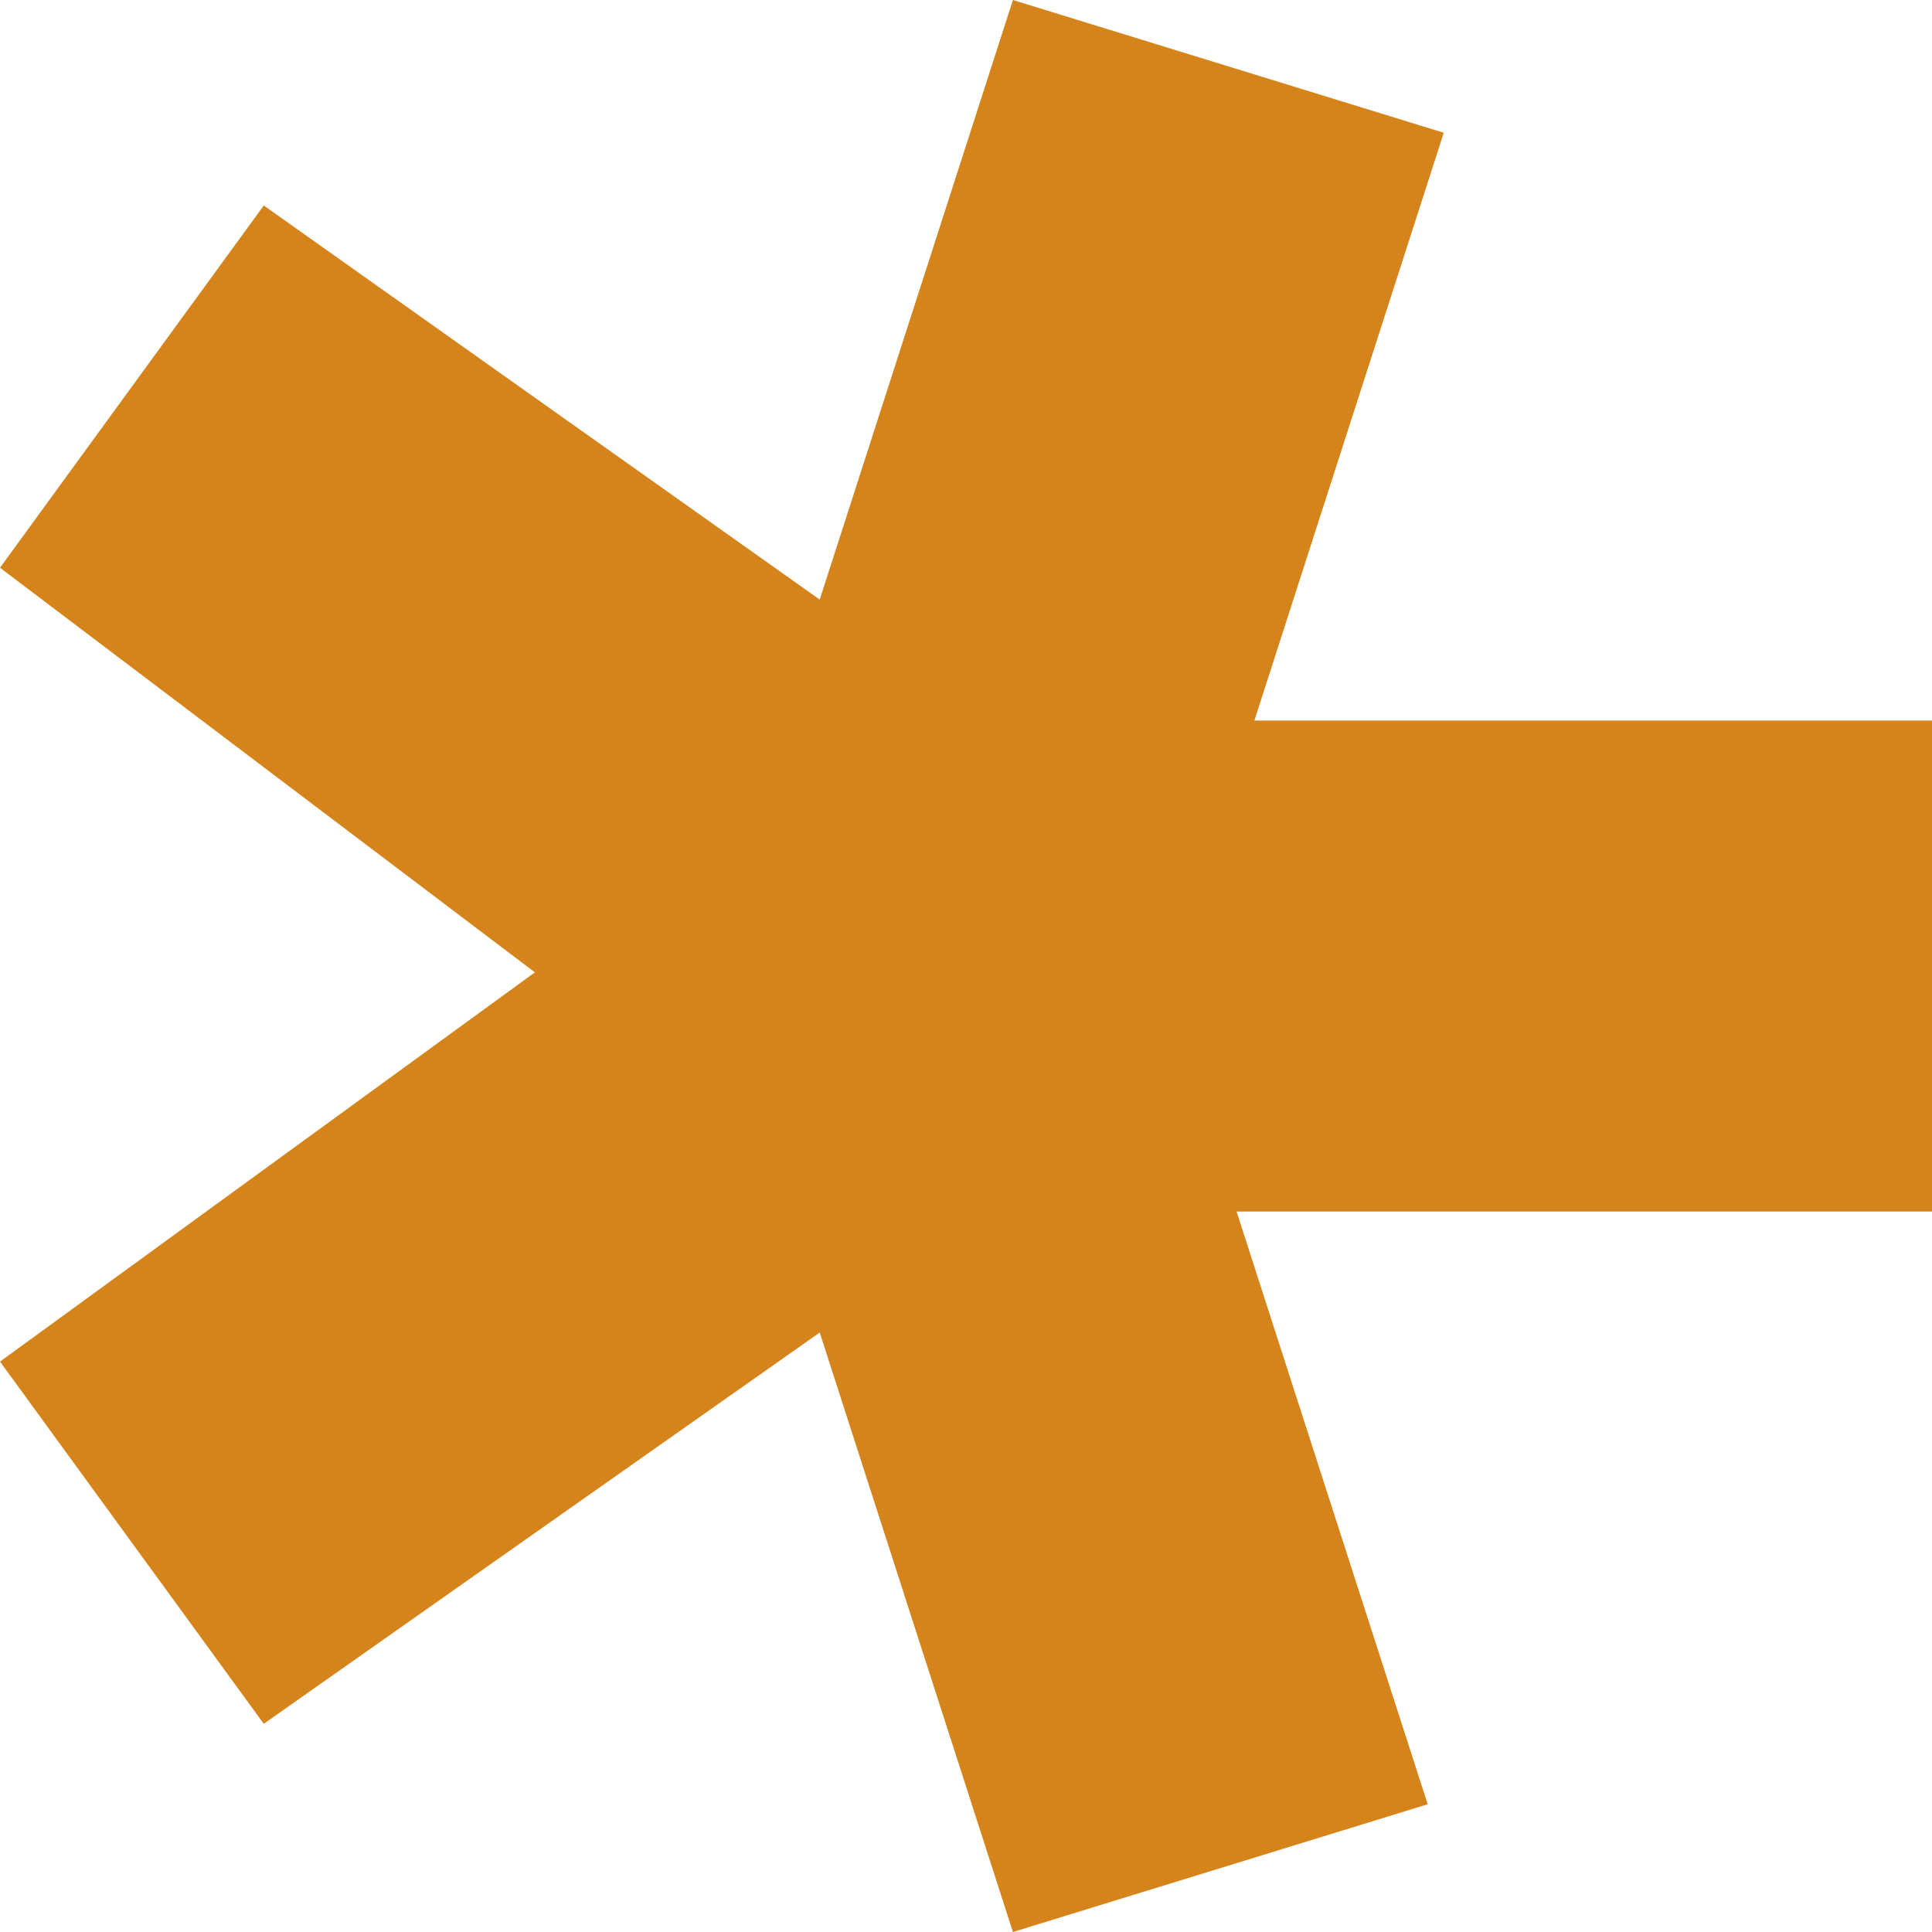
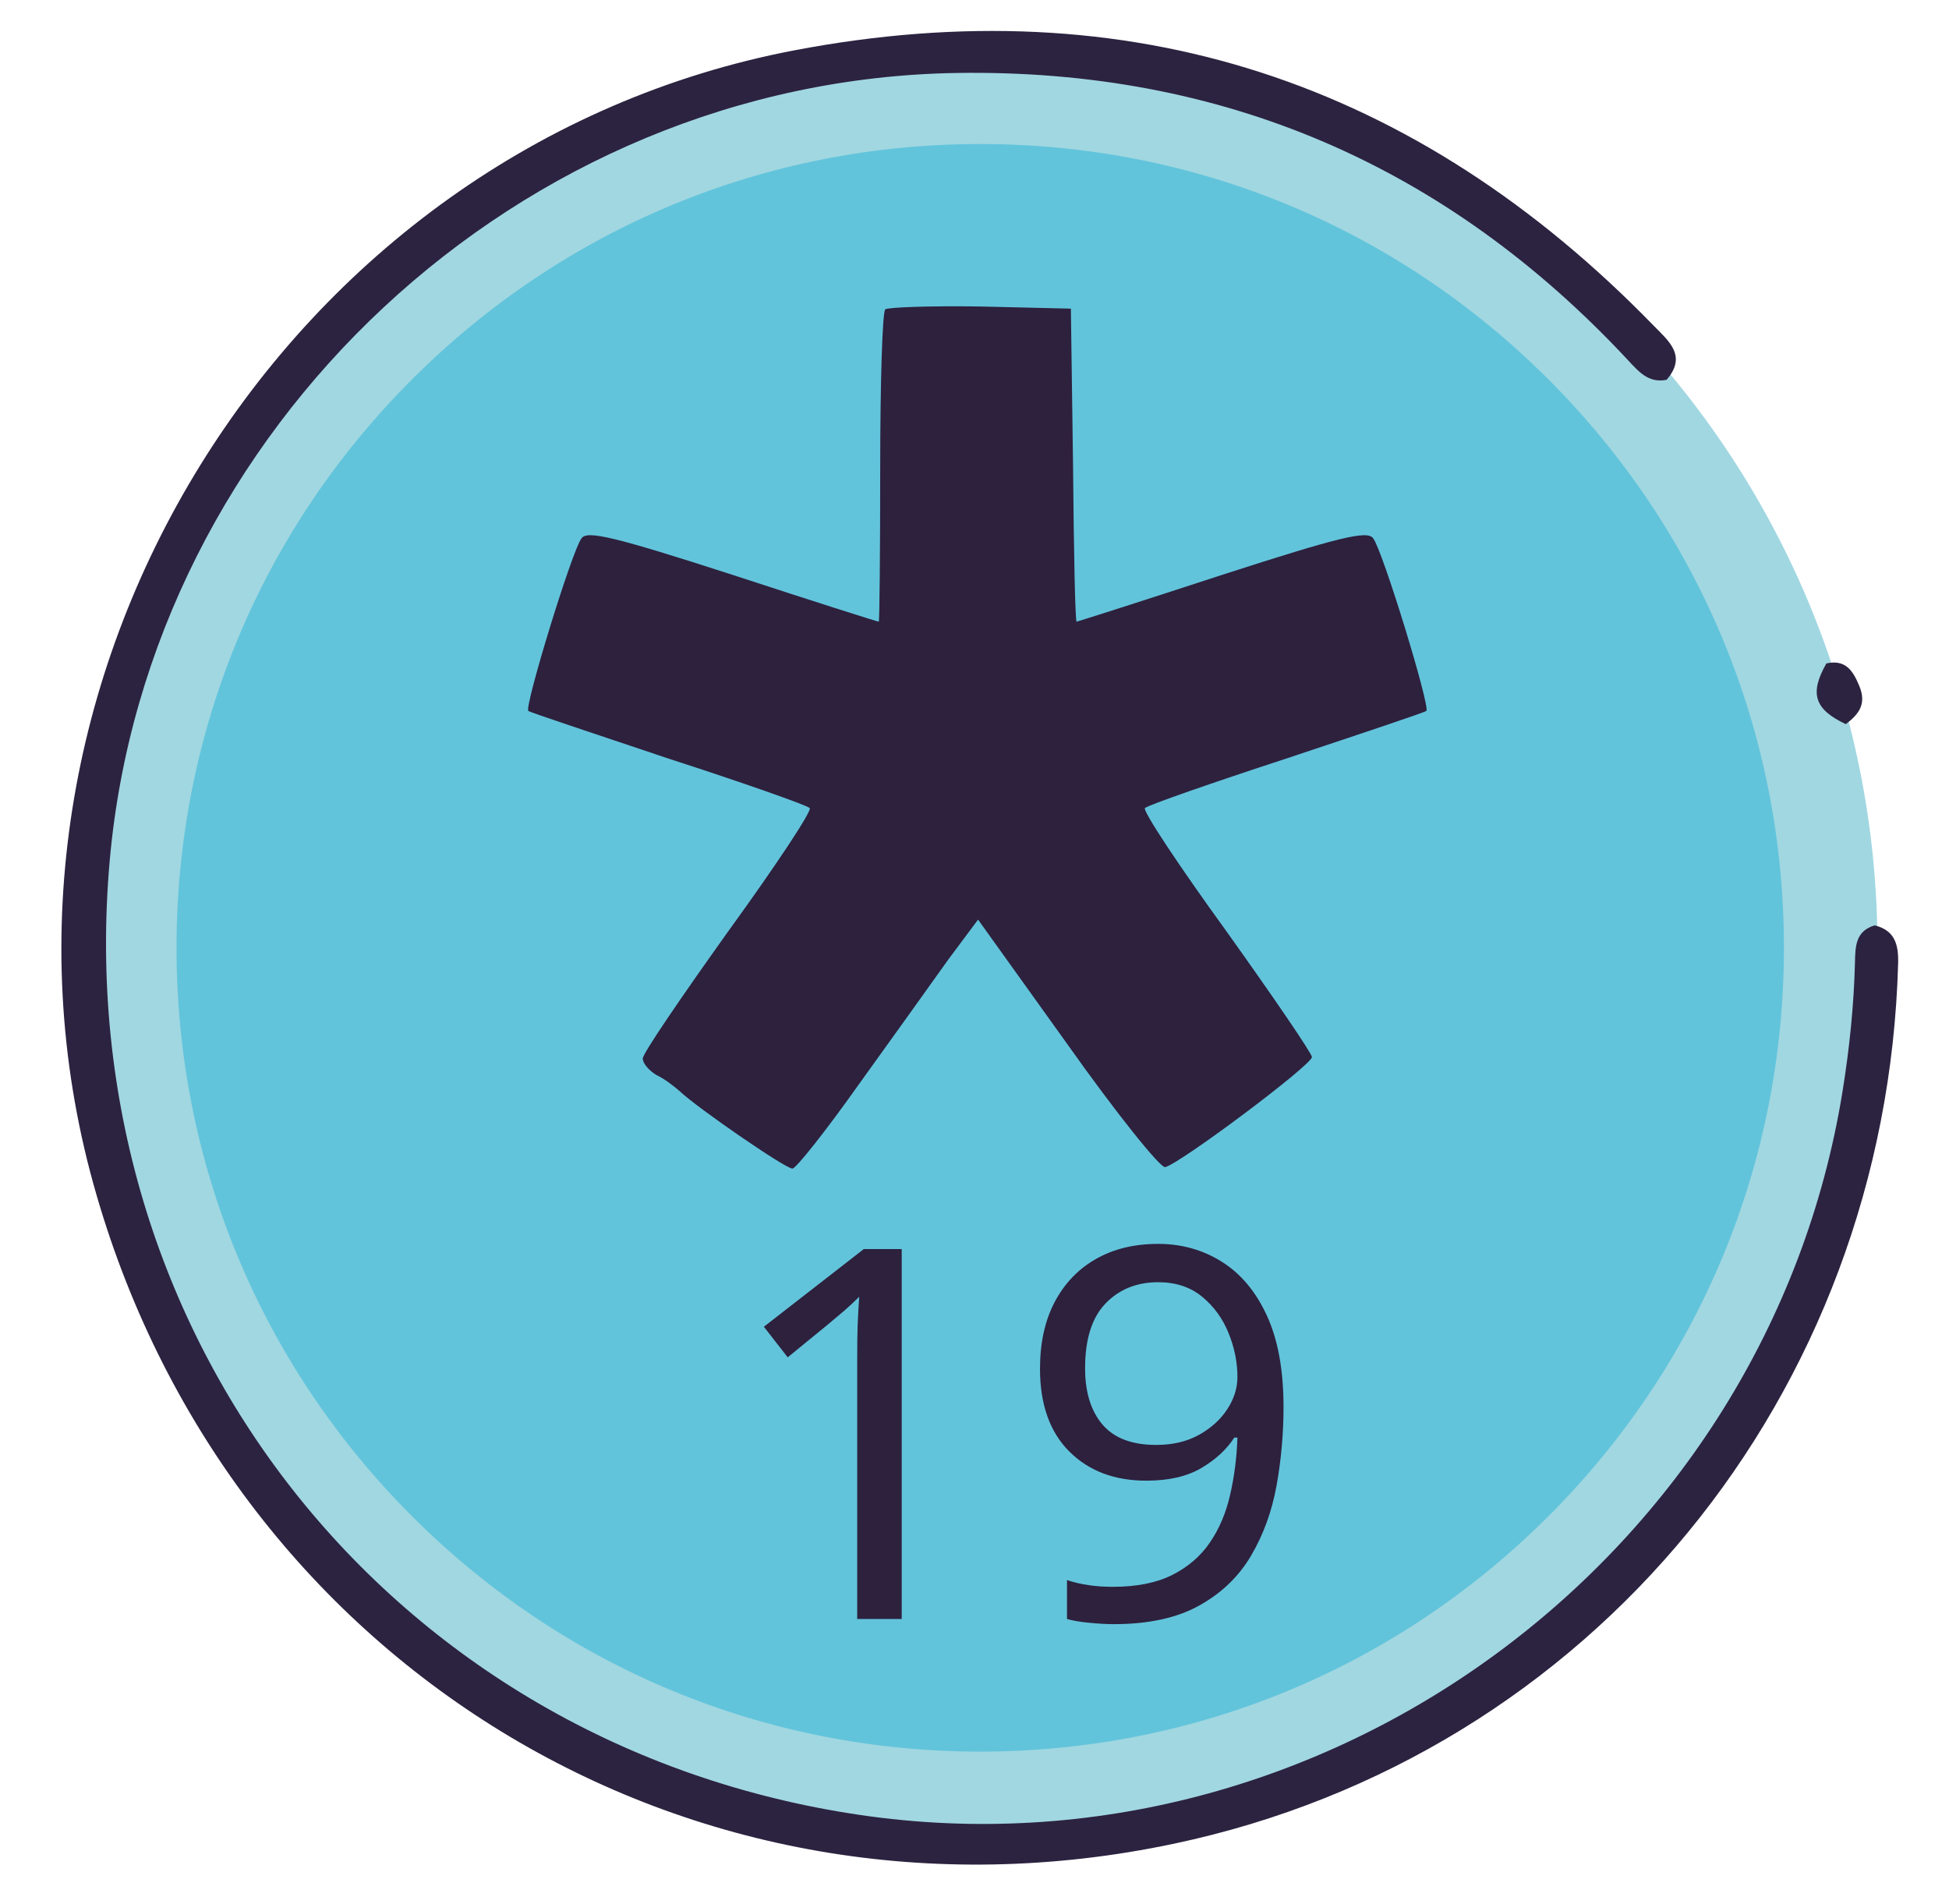
- <svg xmlns="http://www.w3.org/2000/svg" width="42" height="42" viewBox="0 0 42 42">
-   <path fill="#D5841B" d="M803.386 460.886L799.269 473.664 814 473.664 814 484.338 798.882 484.338 803.037 497.223 794.02 500 789.82 486.968 777.734 495.474 772 487.6 783.628 479.138 772 470.342 777.734 462.467 789.82 471.034 794.02 458z" transform="translate(-772 -458)" />
+ <svg xmlns="http://www.w3.org/2000/svg" version="1.1" x="0px" y="0px" viewBox="0 0 270.87 264.53" style="enable-background:new 0 0 270.87 264.53;" xml:space="preserve">
+   <style type="text/css">
+ 	.st0{display:none;}
+ 	.st1{display:inline;}
+ 	.st2{fill:#EF7B08;}
+ 	.st3{fill:#F3931B;}
+ 	.st4{display:inline;fill:#2D213E;}
+ 	.st5{fill:#2D213E;}
+ 	.st6{fill:#62C4DB;}
+ 	.st7{fill:#A1D7E1;}
+ 	.st8{font-family:'RobotoSlab-Black';}
+ 	.st9{font-size:72.002px;}
+ 	.st10{fill:#2C2340;}
+ 	.st11{fill:#ABCE75;}
+ 	.st12{fill:#CDDF9F;}
+ 	.st13{fill:#2E263F;}
+ 	.st14{fill:#C26DA9;}
+ 	.st15{fill:#E5BDDB;}
+ 	.st16{fill:#2D1E3E;}
+ 	.st17{fill:#FBEA17;}
+ 	.st18{fill:#F4EB70;}
+ 	.st19{fill:#E7473C;}
+ 	.st20{fill:#EA6A64;}
+ 	.st21{fill:#3969B1;}
+ 	.st22{fill:#5888C6;}
+ 	.st23{fill:#A4B654;}
+ 	.st24{fill:#C3D882;}
+ 	.st25{fill:#774A97;}
+ 	.st26{fill:#9168AA;}
+ 	.st27{fill:#CFCECE;}
+ 	.st28{fill:#D7D8D8;}
+ </style>
+   <g id="Capa_1" class="st0">
+     <g class="st1">
+       <circle class="st2" cx="136.04" cy="132.76" r="118.2" />
+       <path class="st3" d="M136.04,21.06c29.84,0,57.89,11.62,78.98,32.72c21.1,21.1,32.72,49.15,32.72,78.98s-11.62,57.89-32.72,78.98    c-21.1,21.1-49.15,32.72-78.98,32.72c-29.84,0-57.89-11.62-78.98-32.72c-21.1-21.1-32.72-49.15-32.72-78.98    s11.62-57.89,32.72-78.98C78.15,32.68,106.2,21.06,136.04,21.06 M136.04,8.06c-68.87,0-124.7,55.83-124.7,124.7    s55.83,124.7,124.7,124.7s124.7-55.83,124.7-124.7S204.91,8.06,136.04,8.06L136.04,8.06z" />
+     </g>
+     <path class="st4" d="M122.84,44.04c-0.4,0.4-0.7,10.3-0.7,22.1c0,11.7-0.1,21.3-0.2,21.3c-0.2,0-9.3-2.9-20.3-6.5   c-16.4-5.3-20.2-6.2-21-5.1c-1.3,1.6-8,23.5-7.4,24c0.2,0.2,9,3.1,19.4,6.6c10.5,3.4,19.3,6.5,19.7,6.9c0.4,0.3-4.7,8-11.3,17.1   c-6.5,9.1-11.9,17-11.9,17.7s0.9,1.7,1.9,2.3c1.1,0.5,2.5,1.6,3.3,2.3c2.3,2.2,14.6,10.7,15.6,10.7c0.5,0,4.7-5.3,9.3-11.8   c4.6-6.4,10.2-14.2,12.4-17.3l4.1-5.5l12.4,17.3c6.8,9.6,12.9,17.2,13.6,17.1c2.1-0.5,20.4-14.2,20.4-15.3c0-0.5-5.4-8.4-11.9-17.5   c-6.6-9.1-11.7-16.8-11.3-17.1c0.4-0.4,9.3-3.5,19.7-6.9c10.5-3.5,19.2-6.4,19.4-6.6c0.6-0.5-6.1-22.4-7.4-24   c-0.8-1.1-4.6-0.2-21,5.1c-11,3.6-20.1,6.5-20.2,6.5c-0.2,0-0.4-9.8-0.5-21.8l-0.3-21.7l-12.6-0.3   C129.14,43.54,123.24,43.74,122.84,44.04z" />
+     <path class="st4" d="M146.64,174.34c-7.7,1.9-11.5,6.7-11.5,14.3c0,3.8,0.6,5.4,3,8.2c2.4,2.7,2.7,3.5,1.5,4   c-2.7,1-5.5,6.9-5.5,11.5c0,8.8,6.7,14.4,17.1,14.4c10.3,0,17.9-6.1,17.9-14.5c0-4.6-2.2-9.3-5.1-10.9c-2.1-1.1-2.1-1.1-0.1-3.2   c6.3-6.9,5.3-17.1-2.2-21.6C158.14,174.34,150.94,173.24,146.64,174.34z M154.94,184.64c0.7,0.7,1.2,2.6,1.2,4.3   c0,3.8-1.6,5.5-5.2,5.5c-2.9,0-4.8-2.3-4.8-5.9C146.14,184.44,152.04,181.74,154.94,184.64z M155.34,206.14c2.2,2,2.4,7.6,0.2,9.7   c-3.7,3.8-10.4,0.7-10.4-4.7C145.14,205.34,151.14,202.34,155.34,206.14z" />
+     <path class="st4" d="M111.14,176.24l-8.5,1.7l-0.3,3.7l-0.3,3.8h4.5h4.6v16c0,17.7,0.6,16.2-6.5,17.2c-1.6,0.3-2,1.1-2,3.8v3.5h14   h14v-3.5c0-2.7-0.4-3.5-2-3.8c-7.1-1.1-6.5,1.2-6.5-22.7c0-16.6-0.3-21.5-1.2-21.4C120.24,174.54,115.84,175.34,111.14,176.24z" />
+     <g class="st1">
+       <path class="st5" d="M226.25,41.68C207,22.43,184.04,10.39,158.02,5.91c-10.64-1.91-34.06-1.86-44.76,0.1    c-3.85,0.69-24.72,5.27-24.72,8.88c0,0.42,0,1.68,0.99,2.39c1.28,0.92,3.4,0.59,9.44-1.44c11-3.77,22.43-5.45,37.08-5.45    c29.24,0,53.35,8.38,75.88,26.38c12.85,10.26,23.79,23.46,31.64,38.19c18.3,34.42,18.82,75.72,1.39,110.48    c-17.06,33.93-50.54,59.01-87.38,65.46c-10.66,1.88-32.39,1.88-43.06,0c-49.46-8.56-89.92-49.1-98.38-98.58    c-6.71-39.39,6.97-80.85,35.7-108.21c3.66-3.47,8.29-7.51,10.1-8.81c2.44-1.75,3.65-3.41,3.6-4.93c-0.02-0.65-0.29-1.59-1.45-2.32    C61.03,26.07,43.5,43.57,41.6,45.62C20.29,69.15,8.55,99.57,8.55,131.29c0,26.06,6.99,49.33,21.36,71.15    c6.91,10.57,24.11,27.67,35.38,35.19c20.95,13.93,45.39,21.29,70.7,21.29c0.04,0,0.09,0,0.13,0c25.38-0.03,49.93-7.46,70.98-21.5    c11.01-7.44,28.43-24.77,35.18-34.98C276.1,151.05,269.51,84.94,226.25,41.68z" />
+       <path class="st5" d="M75.45,25.39c1.87,0,3.59-1.32,4.34-2.63c0.57-1.01,0.62-2.06,0.1-2.92c-1.41-2.11-3.11-1.35-5.03-0.22    c-1.66,0.91-2.54,2.47-2.18,3.88C72.9,24.41,73.75,25.39,75.45,25.39z" />
+     </g>
+   </g>
+   <g id="Capa_2">
+     <g>
+       <ellipse transform="matrix(0.7071 -0.7071 0.7071 0.7071 -53.2312 134.9087)" class="st6" cx="136.23" cy="131.71" rx="118.2" ry="118.2" />
+       <path class="st7" d="M136.23,20.01c29.84,0,57.89,11.62,78.98,32.72c21.1,21.1,32.72,49.15,32.72,78.98s-11.62,57.89-32.72,78.98    c-21.1,21.1-49.15,32.72-78.98,32.72s-57.89-11.62-78.98-32.72c-21.1-21.1-32.72-49.15-32.72-78.98s11.62-57.89,32.72-78.98    C78.35,31.63,106.4,20.01,136.23,20.01 M136.23,7.01c-68.87,0-124.7,55.83-124.7,124.7s55.83,124.7,124.7,124.7    s124.7-55.83,124.7-124.7S205.1,7.01,136.23,7.01L136.23,7.01z" />
+     </g>
+     <path class="st5" d="M123.03,42.99c-0.4,0.4-0.7,10.3-0.7,22.1c0,11.7-0.1,21.3-0.2,21.3c-0.2,0-9.3-2.9-20.3-6.5   c-16.4-5.3-20.2-6.2-21-5.1c-1.3,1.6-8,23.5-7.4,24c0.2,0.2,9,3.1,19.4,6.6c10.5,3.4,19.3,6.5,19.7,6.9c0.4,0.3-4.7,8-11.3,17.1   c-6.5,9.1-11.9,17-11.9,17.7s0.9,1.7,1.9,2.3c1.1,0.5,2.5,1.6,3.3,2.3c2.3,2.2,14.6,10.7,15.6,10.7c0.5,0,4.7-5.3,9.3-11.8   c4.6-6.4,10.2-14.2,12.4-17.3l4.1-5.5l12.4,17.3c6.8,9.6,12.9,17.2,13.6,17.1c2.1-0.5,20.4-14.2,20.4-15.3c0-0.5-5.4-8.4-11.9-17.5   c-6.6-9.1-11.7-16.8-11.3-17.1c0.4-0.4,9.3-3.5,19.7-6.9c10.5-3.5,19.2-6.4,19.4-6.6c0.6-0.5-6.1-22.4-7.4-24   c-0.8-1.1-4.6-0.2-21,5.1c-11,3.6-20.1,6.5-20.2,6.5c-0.2,0-0.4-9.8-0.5-21.8l-0.3-21.7l-12.6-0.3   C129.33,42.49,123.43,42.69,123.03,42.99z" />
+     <text transform="matrix(1 0 0 1 99.7575 224.9783)" class="st5 st8 st9">19</text>
+     <g>
+       <path class="st10" d="M231.62,52.78c-2.54,0.5-3.89-1.16-5.41-2.78c-25.19-27.02-56.35-40.44-93.23-39.86    C72.33,11.08,20.54,59.46,15.24,119.69c-5.8,65.92,38.99,122.88,104.2,132.51c64.52,9.53,126.21-35.89,136.64-100.57    c0.95-5.92,1.57-11.85,1.72-17.84c0.05-2.25,0.06-4.4,2.74-5.2c2.83,0.7,3.33,2.7,3.26,5.3c-1.64,59.9-42.67,110.06-100.61,122.31    C95.65,270.5,31.42,230.88,13,164.6C-6.39,94.82,39.37,20.54,110.42,6.99c46.59-8.88,86.39,4.32,119.39,38.25    C231.89,47.38,234.52,49.43,231.62,52.78z" />
+       <path class="st10" d="M256.53,100.63c-4.37-2.05-5.08-4.27-2.7-8.44c2.63-0.57,3.66,0.93,4.57,3.12    C259.46,97.85,258.32,99.27,256.53,100.63z" />
+     </g>
+   </g>
+   <g id="Capa_3" class="st0">
+     <g class="st1">
+       <ellipse transform="matrix(0.7071 -0.7071 0.7071 0.7071 -53.3505 134.6205)" class="st11" cx="135.83" cy="131.71" rx="118.2" ry="118.2" />
+       <path class="st12" d="M135.83,20.01c29.84,0,57.89,11.62,78.98,32.72c21.1,21.1,32.72,49.15,32.72,78.98s-11.62,57.89-32.72,78.98    c-21.1,21.1-49.15,32.72-78.98,32.72s-57.89-11.62-78.98-32.72c-21.1-21.1-32.72-49.15-32.72-78.98s11.62-57.89,32.72-78.98    C77.94,31.63,105.99,20.01,135.83,20.01 M135.83,7.01c-68.87,0-124.7,55.83-124.7,124.7s55.83,124.7,124.7,124.7    s124.7-55.83,124.7-124.7S204.7,7.01,135.83,7.01L135.83,7.01z" />
+     </g>
+     <path class="st4" d="M122.63,42.99c-0.4,0.4-0.7,10.3-0.7,22.1c0,11.7-0.1,21.3-0.2,21.3c-0.2,0-9.3-2.9-20.3-6.5   c-16.4-5.3-20.2-6.2-21-5.1c-1.3,1.6-8,23.5-7.4,24c0.2,0.2,9,3.1,19.4,6.6c10.5,3.4,19.3,6.5,19.7,6.9c0.4,0.3-4.7,8-11.3,17.1   c-6.5,9.1-11.9,17-11.9,17.7s0.9,1.7,1.9,2.3c1.1,0.5,2.5,1.6,3.3,2.3c2.3,2.2,14.6,10.7,15.6,10.7c0.5,0,4.7-5.3,9.3-11.8   c4.6-6.4,10.2-14.2,12.4-17.3l4.1-5.5l12.4,17.3c6.8,9.6,12.9,17.2,13.6,17.1c2.1-0.5,20.4-14.2,20.4-15.3c0-0.5-5.4-8.4-11.9-17.5   c-6.6-9.1-11.7-16.8-11.3-17.1c0.4-0.4,9.3-3.5,19.7-6.9c10.5-3.5,19.2-6.4,19.4-6.6c0.6-0.5-6.1-22.4-7.4-24   c-0.8-1.1-4.6-0.2-21,5.1c-11,3.6-20.1,6.5-20.2,6.5c-0.2,0-0.4-9.8-0.5-21.8l-0.3-21.7l-12.6-0.3   C128.93,42.49,123.03,42.69,122.63,42.99z" />
+     <text transform="matrix(1 0 0 1 95.2368 224.9783)" class="st4 st8 st9">20</text>
+     <g id="u7BELY.tif" class="st1">
+       <g>
+         <path class="st13" d="M256.56,98.59c-7.68-3.7-8.48-11.85-11.68-18.37C222.49,34.6,177.99,8.59,127.03,11.54     C61.07,15.34,8.82,76.68,15.84,142.46c4.9,45.87,28.39,79.49,70.09,98.67c80.44,37,168.92-22.19,170.33-106.78     c0.05-2.93,0.08-5.76,3.58-6.84c3.74,0.52,4.1,3.1,3.96,6.19c-2.36,49.04-24.34,86.5-67.39,110.2     c-74.2,40.85-167.14-2.43-185.01-85.54C-3.47,89.24,40.83,21.39,109.69,6.7C170.3-6.24,233.02,27.41,255.43,86.16     C257.02,90.33,257.45,94.33,256.56,98.59z" />
+         <path class="st13" d="M259.65,116.72c-5.02-2.58-5.7-6.13-1.98-10.31c2.59,0.26,3.9,1.35,4.32,4.27     C262.39,113.44,262.58,115.51,259.65,116.72z" />
+       </g>
+     </g>
+   </g>
+   <g id="Capa_4" class="st0">
+     <g class="st1">
+       <ellipse transform="matrix(0.2298 -0.9732 0.9732 0.2298 -23.4821 233.8154)" class="st14" cx="135.98" cy="131.74" rx="118.2" ry="118.2" />
+       <path class="st15" d="M135.98,20.04c29.84,0,57.89,11.62,78.98,32.72c21.1,21.1,32.72,49.15,32.72,78.98s-11.62,57.89-32.72,78.98    c-21.1,21.1-49.15,32.72-78.98,32.72s-57.89-11.62-78.98-32.72c-21.1-21.1-32.72-49.15-32.72-78.98S35.9,73.86,56.99,52.76    C78.09,31.66,106.14,20.04,135.98,20.04 M135.98,7.04c-68.87,0-124.7,55.83-124.7,124.7s55.83,124.7,124.7,124.7    s124.7-55.83,124.7-124.7S204.85,7.04,135.98,7.04L135.98,7.04z" />
+     </g>
+     <path class="st4" d="M122.78,43.02c-0.4,0.4-0.7,10.3-0.7,22.1c0,11.7-0.1,21.3-0.2,21.3c-0.2,0-9.3-2.9-20.3-6.5   c-16.4-5.3-20.2-6.2-21-5.1c-1.3,1.6-8,23.5-7.4,24c0.2,0.2,9,3.1,19.4,6.6c10.5,3.4,19.3,6.5,19.7,6.9c0.4,0.3-4.7,8-11.3,17.1   c-6.5,9.1-11.9,17-11.9,17.7s0.9,1.7,1.9,2.3c1.1,0.5,2.5,1.6,3.3,2.3c2.3,2.2,14.6,10.7,15.6,10.7c0.5,0,4.7-5.3,9.3-11.8   c4.6-6.4,10.2-14.2,12.4-17.3l4.1-5.5l12.4,17.3c6.8,9.6,12.9,17.2,13.6,17.1c2.1-0.5,20.4-14.2,20.4-15.3c0-0.5-5.4-8.4-11.9-17.5   c-6.6-9.1-11.7-16.8-11.3-17.1c0.4-0.4,9.3-3.5,19.7-6.9c10.5-3.5,19.2-6.4,19.4-6.6c0.6-0.5-6.1-22.4-7.4-24   c-0.8-1.1-4.6-0.2-21,5.1c-11,3.6-20.1,6.5-20.2,6.5c-0.2,0-0.4-9.8-0.5-21.8l-0.3-21.7l-12.6-0.3   C129.08,42.52,123.18,42.72,122.78,43.02z" />
+     <text transform="matrix(1 0 0 1 99.3963 225.0114)" class="st4 st8 st9">21</text>
+     <g id="xd0mir.tif" class="st1">
+       <g>
+         <path class="st16" d="M15.25,131.42C15.06,193.72,62.68,246.49,124.9,252.4c39.95,3.8,73.65-9.6,101.31-38.53     c1.03-1.08,2.02-2.2,3.02-3.32c1.43-1.6,3.08-3.99,5.25-2.04c1.92,1.72,0.31,3.67-1.22,5.46     c-19.99,23.48-45.49,37.23-75.49,43.19c-10.26,2.04-20.67,3.28-30.98,1.81c-24.28-3.46-47.06-11.05-66.7-26.44     c-23.82-18.68-39.8-42.57-46.87-71.99c-2.74-11.4-5.24-23.09-3.97-34.99c2.84-26.57,10.81-51.14,27.96-72.31     C58.58,26.87,85.77,11.14,119.3,5.59c9.8-1.62,19.55-2.48,29.12-1.07c22.11,3.28,43.1,9.95,61.54,23.39     c22.33,16.28,38.14,37.24,47.25,63.33c0.92,2.62,1.47,5.3-1.57,6.08c-2.84,0.72-2.89-2.58-3.56-4.41     C236.28,49.57,206,22.4,160.94,12.55C96.09-1.62,29.73,42.93,17.6,108.19C16.17,115.89,15.51,123.63,15.25,131.42z" />
+         <path class="st16" d="M263.42,147.26c-2.6,11.35-4.44,22.11-9.14,32.05c-0.89,1.88-2.19,2.73-3.8,2.12     c-1.95-0.73-1.64-2.58-0.96-4.26c3.78-9.42,6.44-19.14,7.72-29.23c0.2-1.61,0.65-3.76,2.8-3.39     C261.68,144.83,262.98,146.34,263.42,147.26z" />
+       </g>
+     </g>
+   </g>
+   <g id="Capa_5" class="st0">
+     <g class="st1">
+       <ellipse transform="matrix(0.3827 -0.9239 0.9239 0.3827 -37.3774 207.4807)" class="st17" cx="136.57" cy="131.71" rx="118.2" ry="118.2" />
+       <path class="st18" d="M136.57,20.01c29.84,0,57.89,11.62,78.98,32.72c21.1,21.1,32.72,49.15,32.72,78.98s-11.62,57.89-32.72,78.98    c-21.1,21.1-49.15,32.72-78.98,32.72s-57.89-11.62-78.98-32.72c-21.1-21.1-32.72-49.15-32.72-78.98s11.62-57.89,32.72-78.98    C78.68,31.63,106.73,20.01,136.57,20.01 M136.57,7.01c-68.87,0-124.7,55.83-124.7,124.7s55.83,124.7,124.7,124.7    s124.7-55.83,124.7-124.7S205.44,7.01,136.57,7.01L136.57,7.01z" />
+     </g>
+     <path class="st4" d="M123.37,42.99c-0.4,0.4-0.7,10.3-0.7,22.1c0,11.7-0.1,21.3-0.2,21.3c-0.2,0-9.3-2.9-20.3-6.5   c-16.4-5.3-20.2-6.2-21-5.1c-1.3,1.6-8,23.5-7.4,24c0.2,0.2,9,3.1,19.4,6.6c10.5,3.4,19.3,6.5,19.7,6.9c0.4,0.3-4.7,8-11.3,17.1   c-6.5,9.1-11.9,17-11.9,17.7s0.9,1.7,1.9,2.3c1.1,0.5,2.5,1.6,3.3,2.3c2.3,2.2,14.6,10.7,15.6,10.7c0.5,0,4.7-5.3,9.3-11.8   c4.6-6.4,10.2-14.2,12.4-17.3l4.1-5.5l12.4,17.3c6.8,9.6,12.9,17.2,13.6,17.1c2.1-0.5,20.4-14.2,20.4-15.3c0-0.5-5.4-8.4-11.9-17.5   c-6.6-9.1-11.7-16.8-11.3-17.1c0.4-0.4,9.3-3.5,19.7-6.9c10.5-3.5,19.2-6.4,19.4-6.6c0.6-0.5-6.1-22.4-7.4-24   c-0.8-1.1-4.6-0.2-21,5.1c-11,3.6-20.1,6.5-20.2,6.5c-0.2,0-0.4-9.8-0.5-21.8l-0.3-21.7l-12.6-0.3   C129.67,42.49,123.77,42.69,123.37,42.99z" />
+     <text transform="matrix(1 0 0 1 96.8112 224.9783)" class="st4 st8 st9">22</text>
+     <g id="u7BELY.tif_00000153707164492793982750000016796541117403330215_" class="st1">
+       <g>
+         <path class="st13" d="M256.56,98.59c-7.68-3.7-8.48-11.85-11.68-18.37C222.49,34.6,177.99,8.59,127.03,11.54     C61.07,15.34,8.82,76.68,15.84,142.46c4.9,45.87,28.39,79.49,70.09,98.67c80.44,37,168.92-22.19,170.33-106.78     c0.05-2.93,0.08-5.76,3.58-6.84c3.74,0.52,4.1,3.1,3.96,6.19c-2.36,49.04-24.34,86.5-67.39,110.2     c-74.2,40.85-167.14-2.43-185.01-85.54C-3.47,89.24,40.83,21.39,109.69,6.7C170.3-6.24,233.02,27.41,255.43,86.16     C257.02,90.33,257.45,94.33,256.56,98.59z" />
+         <path class="st13" d="M259.65,116.72c-5.02-2.58-5.7-6.13-1.98-10.31c2.59,0.26,3.9,1.35,4.32,4.27     C262.39,113.44,262.58,115.51,259.65,116.72z" />
+       </g>
+     </g>
+   </g>
+   <g id="Capa_6" class="st0">
+     <g class="st1">
+       <circle class="st19" cx="136.48" cy="131.74" r="118.2" />
+       <path class="st20" d="M136.48,20.04c29.84,0,57.89,11.62,78.98,32.72c21.1,21.1,32.72,49.15,32.72,78.98    c0,29.84-11.62,57.89-32.72,78.98c-21.1,21.1-49.15,32.72-78.98,32.72c-29.84,0-57.89-11.62-78.98-32.72    c-21.1-21.1-32.72-49.15-32.72-78.98S36.4,73.86,57.5,52.76S106.64,20.04,136.48,20.04 M136.48,7.04    c-68.87,0-124.7,55.83-124.7,124.7s55.83,124.7,124.7,124.7s124.7-55.83,124.7-124.7S205.35,7.04,136.48,7.04L136.48,7.04z" />
+     </g>
+     <path class="st4" d="M241.88,60.77c-7.44-11.01-24.77-28.43-34.98-35.17C155.5-8.23,89.4-1.63,46.14,41.63   c-19.25,19.25-31.29,42.21-35.78,68.23c-1.91,10.64-1.85,34.06,0.1,44.76c0.69,3.85,5.27,24.72,8.88,24.72c0.42,0,1.68,0,2.39-0.99   c0.92-1.28,0.6-3.4-1.44-9.44c-3.77-11-5.45-22.44-5.45-37.08c0-29.24,8.38-53.35,26.38-75.88c10.26-12.85,23.46-23.79,38.19-31.64   c34.41-18.3,75.72-18.82,110.48-1.39c33.93,17.06,59.01,50.54,65.46,87.38c1.88,10.66,1.88,32.39,0,43.06   c-8.56,49.46-49.1,89.92-98.58,98.39c-39.39,6.71-80.85-6.97-108.21-35.7c-3.47-3.67-7.51-8.29-8.81-10.1   c-1.75-2.44-3.4-3.64-4.93-3.6c-0.66,0.02-1.59,0.29-2.32,1.45c-1.96,3.05,15.52,20.58,17.57,22.48   c23.53,21.32,53.96,33.06,85.67,33.06c26.06,0,49.33-6.99,71.15-21.36c10.57-6.91,27.67-24.1,35.19-35.38   c13.96-20.98,21.32-45.47,21.29-70.83C263.35,106.38,255.92,81.83,241.88,60.77z" />
+     <path class="st4" d="M123.28,43.02c-0.4,0.4-0.7,10.3-0.7,22.1c0,11.7-0.1,21.3-0.2,21.3c-0.2,0-9.3-2.9-20.3-6.5   c-16.4-5.3-20.2-6.2-21-5.1c-1.3,1.6-8,23.5-7.4,24c0.2,0.2,9,3.1,19.4,6.6c10.5,3.4,19.3,6.5,19.7,6.9c0.4,0.3-4.7,8-11.3,17.1   c-6.5,9.1-11.9,17-11.9,17.7s0.9,1.7,1.9,2.3c1.1,0.5,2.5,1.6,3.3,2.3c2.3,2.2,14.6,10.7,15.6,10.7c0.5,0,4.7-5.3,9.3-11.8   c4.6-6.4,10.2-14.2,12.4-17.3l4.1-5.5l12.4,17.3c6.8,9.6,12.9,17.2,13.6,17.1c2.1-0.5,20.4-14.2,20.4-15.3c0-0.5-5.4-8.4-11.9-17.5   c-6.6-9.1-11.7-16.8-11.3-17.1c0.4-0.4,9.3-3.5,19.7-6.9c10.5-3.5,19.2-6.4,19.4-6.6c0.6-0.5-6.1-22.4-7.4-24   c-0.8-1.1-4.6-0.2-21,5.1c-11,3.6-20.1,6.5-20.2,6.5c-0.2,0-0.4-9.8-0.5-21.8l-0.3-21.7l-12.6-0.3   C129.58,42.52,123.68,42.72,123.28,43.02z" />
+     <text transform="matrix(1 0 0 1 97.127 225.0114)" class="st4 st8 st9">23</text>
+   </g>
+   <g id="Capa_7" class="st0">
+     <g class="st1">
+       <ellipse transform="matrix(0.3827 -0.9239 0.9239 0.3827 -37.4083 207.5009)" class="st21" cx="136.57" cy="131.74" rx="118.2" ry="118.2" />
+       <path class="st22" d="M136.57,20.04c29.84,0,57.89,11.62,78.98,32.72c21.1,21.1,32.72,49.15,32.72,78.98s-11.62,57.89-32.72,78.98    c-21.1,21.1-49.15,32.72-78.98,32.72s-57.89-11.62-78.98-32.72c-21.1-21.1-32.72-49.15-32.72-78.98s11.62-57.89,32.72-78.98    C78.68,31.66,106.73,20.04,136.57,20.04 M136.57,7.04c-68.87,0-124.7,55.83-124.7,124.7s55.83,124.7,124.7,124.7    s124.7-55.83,124.7-124.7S205.44,7.04,136.57,7.04L136.57,7.04z" />
+     </g>
+     <path class="st4" d="M123.37,43.02c-0.4,0.4-0.7,10.3-0.7,22.1c0,11.7-0.1,21.3-0.2,21.3c-0.2,0-9.3-2.9-20.3-6.5   c-16.4-5.3-20.2-6.2-21-5.1c-1.3,1.6-8,23.5-7.4,24c0.2,0.2,9,3.1,19.4,6.6c10.5,3.4,19.3,6.5,19.7,6.9c0.4,0.3-4.7,8-11.3,17.1   c-6.5,9.1-11.9,17-11.9,17.7s0.9,1.7,1.9,2.3c1.1,0.5,2.5,1.6,3.3,2.3c2.3,2.2,14.6,10.7,15.6,10.7c0.5,0,4.7-5.3,9.3-11.8   c4.6-6.4,10.2-14.2,12.4-17.3l4.1-5.5l12.4,17.3c6.8,9.6,12.9,17.2,13.6,17.1c2.1-0.5,20.4-14.2,20.4-15.3c0-0.5-5.4-8.4-11.9-17.5   c-6.6-9.1-11.7-16.8-11.3-17.1c0.4-0.4,9.3-3.5,19.7-6.9c10.5-3.5,19.2-6.4,19.4-6.6c0.6-0.5-6.1-22.4-7.4-24   c-0.8-1.1-4.6-0.2-21,5.1c-11,3.6-20.1,6.5-20.2,6.5c-0.2,0-0.4-9.8-0.5-21.8l-0.3-21.7l-12.6-0.3   C129.67,42.52,123.77,42.72,123.37,43.02z" />
+     <text transform="matrix(1 0 0 1 96.7936 225.0114)" class="st4 st8 st9">24</text>
+     <g id="xd0mir.tif_00000065754736506677230480000009157512367926141834_" class="st1">
+       <g>
+         <path class="st16" d="M136.46,10.8C74.16,10.6,21.39,58.22,15.48,120.45c-3.8,39.95,9.6,73.65,38.53,101.31     c1.08,1.03,2.2,2.02,3.32,3.02c1.6,1.43,3.99,3.08,2.04,5.25c-1.72,1.92-3.67,0.31-5.46-1.22     c-23.48-19.99-37.23-45.49-43.19-75.49c-2.04-10.26-3.28-20.67-1.81-30.98c3.46-24.28,11.05-47.06,26.44-66.7     c18.68-23.82,42.57-39.8,71.99-46.87c11.4-2.74,23.09-5.24,34.99-3.97c26.57,2.84,51.14,10.81,72.31,27.96     c26.37,21.37,42.11,48.55,47.66,82.08c1.62,9.8,2.48,19.55,1.07,29.12c-3.28,22.11-9.95,43.1-23.39,61.54     c-16.28,22.33-37.24,38.14-63.33,47.25c-2.62,0.92-5.3,1.47-6.08-1.57c-0.72-2.84,2.58-2.89,4.41-3.56     c43.35-15.79,70.51-46.07,80.36-91.14c14.18-64.85-30.38-131.21-95.64-143.34C151.99,11.71,144.25,11.05,136.46,10.8z" />
+         <path class="st16" d="M120.62,258.96c-11.35-2.6-22.11-4.44-32.05-9.14c-1.88-0.89-2.73-2.19-2.12-3.8     c0.73-1.95,2.58-1.64,4.26-0.96c9.42,3.78,19.14,6.44,29.23,7.72c1.61,0.2,3.76,0.65,3.39,2.8     C123.05,257.22,121.54,258.52,120.62,258.96z" />
+       </g>
+     </g>
+   </g>
+   <g id="Capa_8" class="st0">
+     <g class="st1">
+       <ellipse transform="matrix(0.1891 -0.982 0.982 0.1891 -19.5241 239.9102)" class="st23" cx="135.5" cy="131.78" rx="118.2" ry="118.2" />
+       <g>
+         <path class="st24" d="M135.5,20.08c29.84,0,57.89,11.62,78.98,32.72c21.1,21.1,32.72,49.15,32.72,78.98s-11.62,57.89-32.72,78.98     c-21.1,21.1-49.15,32.72-78.98,32.72s-57.89-11.62-78.98-32.72c-21.1-21.1-32.72-49.15-32.72-78.98s11.62-57.89,32.72-78.98     C77.61,31.69,105.66,20.08,135.5,20.08 M135.5,7.08c-68.87,0-124.7,55.83-124.7,124.7s55.83,124.7,124.7,124.7     s124.7-55.83,124.7-124.7S204.37,7.08,135.5,7.08L135.5,7.08z" />
+       </g>
+     </g>
+     <path class="st4" d="M122.3,43.05c-0.4,0.4-0.7,10.3-0.7,22.1c0,11.7-0.1,21.3-0.2,21.3c-0.2,0-9.3-2.9-20.3-6.5   c-16.4-5.3-20.2-6.2-21-5.1c-1.3,1.6-8,23.5-7.4,24c0.2,0.2,9,3.1,19.4,6.6c10.5,3.4,19.3,6.5,19.7,6.9c0.4,0.3-4.7,8-11.3,17.1   c-6.5,9.1-11.9,17-11.9,17.7s0.9,1.7,1.9,2.3c1.1,0.5,2.5,1.6,3.3,2.3c2.3,2.2,14.6,10.7,15.6,10.7c0.5,0,4.7-5.3,9.3-11.8   c4.6-6.4,10.2-14.2,12.4-17.3l4.1-5.5l12.4,17.3c6.8,9.6,12.9,17.2,13.6,17.1c2.1-0.5,20.4-14.2,20.4-15.3c0-0.5-5.4-8.4-11.9-17.5   c-6.6-9.1-11.7-16.8-11.3-17.1c0.4-0.4,9.3-3.5,19.7-6.9c10.5-3.5,19.2-6.4,19.4-6.6c0.6-0.5-6.1-22.4-7.4-24   c-0.8-1.1-4.6-0.2-21,5.1c-11,3.6-20.1,6.5-20.2,6.5c-0.2,0-0.4-9.8-0.5-21.8l-0.3-21.7l-12.6-0.3   C128.6,42.55,122.7,42.75,122.3,43.05z" />
+     <text transform="matrix(1 0 0 1 96.4432 225.0449)" class="st4 st8 st9">25</text>
+     <g class="st1">
+       <path class="st10" d="M12.79,120.1c2.15,1.44,1.93,3.57,1.86,5.79C13.35,162.81,25.9,194.33,52.38,220    c43.55,42.22,114.38,44.63,160.73,5.78c50.72-42.51,59.32-114.46,20.02-167.38C194.25,6.05,118.51-5.46,65.4,32.9    c-4.86,3.51-9.49,7.27-13.83,11.4c-1.63,1.55-3.15,3.07-5.61,1.73c-1.51-2.49-0.45-4.26,1.44-6.06    C90.91-1.22,155.39-7.67,205.03,24.63c57.86,37.66,75.26,111.09,41.42,170.98c-35.63,63.06-120.51,83.23-180.33,42.56    C26.89,211.51,8.08,174.03,8.74,126.7C8.78,123.72,8.38,120.41,12.79,120.1z" />
+       <path class="st10" d="M29.01,68.64c1.64,4.54,0.57,6.62-4.06,7.88c-2.26-1.46-1.93-3.24-1.02-5.44    C24.97,68.54,26.79,68.35,29.01,68.64z" />
+     </g>
+   </g>
+   <g id="Capa_9" class="st0">
+     <g class="st1">
+       <ellipse transform="matrix(0.2898 -0.9571 0.9571 0.2898 -30.1697 224.8678)" class="st25" cx="136.43" cy="132.76" rx="118.2" ry="118.2" />
+       <g>
+         <path class="st26" d="M136.43,21.06c29.84,0,57.89,11.62,78.98,32.72s32.72,49.15,32.72,78.98s-11.62,57.89-32.72,78.98     s-49.15,32.72-78.98,32.72s-57.89-11.62-78.98-32.72s-32.72-49.15-32.72-78.98s11.62-57.89,32.72-78.98S106.6,21.06,136.43,21.06      M136.43,8.06c-68.87,0-124.7,55.83-124.7,124.7s55.83,124.7,124.7,124.7s124.7-55.83,124.7-124.7S205.3,8.06,136.43,8.06     L136.43,8.06z" />
+       </g>
+     </g>
+     <path class="st4" d="M123.23,44.04c-0.4,0.4-0.7,10.3-0.7,22.1c0,11.7-0.1,21.3-0.2,21.3c-0.2,0-9.3-2.9-20.3-6.5   c-16.4-5.3-20.2-6.2-21-5.1c-1.3,1.6-8,23.5-7.4,24c0.2,0.2,9,3.1,19.4,6.6c10.5,3.4,19.3,6.5,19.7,6.9c0.4,0.3-4.7,8-11.3,17.1   c-6.5,9.1-11.9,17-11.9,17.7s0.9,1.7,1.9,2.3c1.1,0.5,2.5,1.6,3.3,2.3c2.3,2.2,14.6,10.7,15.6,10.7c0.5,0,4.7-5.3,9.3-11.8   c4.6-6.4,10.2-14.2,12.4-17.3l4.1-5.5l12.4,17.3c6.8,9.6,12.9,17.2,13.6,17.1c2.1-0.5,20.4-14.2,20.4-15.3c0-0.5-5.4-8.4-11.9-17.5   c-6.6-9.1-11.7-16.8-11.3-17.1c0.4-0.4,9.3-3.5,19.7-6.9c10.5-3.5,19.2-6.4,19.4-6.6c0.6-0.5-6.1-22.4-7.4-24   c-0.8-1.1-4.6-0.2-21,5.1c-11,3.6-20.1,6.5-20.2,6.5c-0.2,0-0.4-9.8-0.5-21.8l-0.3-21.7l-12.6-0.3   C129.53,43.54,123.63,43.74,123.23,44.04z" />
+     <text transform="matrix(1 0 0 1 96.5855 226.0305)" class="st4 st8 st9">26</text>
+     <g class="st1">
+       <path class="st5" d="M46.14,41.63c-19.25,19.25-31.29,42.21-35.78,68.23c-1.91,10.64-1.86,34.06,0.1,44.76    c0.69,3.85,5.27,24.72,8.88,24.72c0.42,0,1.68,0,2.39-0.99c0.92-1.28,0.59-3.4-1.44-9.44c-3.77-11-5.45-22.43-5.45-37.08    c0-29.24,8.38-53.35,26.38-75.88c10.26-12.85,23.46-23.79,38.19-31.64c34.42-18.3,75.72-18.82,110.48-1.39    c33.93,17.06,59.01,50.54,65.46,87.38c1.88,10.66,1.88,32.39,0,43.06c-8.56,49.46-49.1,89.92-98.58,98.38    c-39.39,6.71-80.85-6.97-108.21-35.7c-3.47-3.66-7.51-8.29-8.81-10.1c-1.75-2.44-3.41-3.65-4.93-3.6    c-0.65,0.02-1.59,0.29-2.32,1.45c-1.97,3.05,15.52,20.58,17.57,22.48c23.53,21.32,53.96,33.06,85.67,33.06    c26.06,0,49.33-6.99,71.15-21.36c10.57-6.91,27.67-24.11,35.19-35.38c13.93-20.95,21.29-45.39,21.29-70.7c0-0.04,0-0.09,0-0.13    c-0.03-25.38-7.46-49.93-21.5-70.98c-7.44-11.01-24.77-28.43-34.98-35.18C155.51-8.22,89.4-1.63,46.14,41.63z" />
+       <path class="st5" d="M29.85,192.43c0-1.87-1.32-3.59-2.63-4.34c-1.01-0.57-2.06-0.62-2.92-0.1c-2.11,1.41-1.35,3.11-0.22,5.03    c0.91,1.66,2.47,2.54,3.88,2.18C28.87,194.98,29.85,194.13,29.85,192.43z" />
+     </g>
+   </g>
+   <g id="Capa_10" class="st0">
+     <g class="st1">
+       <ellipse transform="matrix(0.1602 -0.9871 0.9871 0.1602 -17.9896 242.3419)" class="st27" cx="133.42" cy="131.74" rx="118.2" ry="118.2" />
+       <g>
+         <path class="st28" d="M133.42,20.04c29.84,0,57.89,11.62,78.98,32.72c21.1,21.1,32.72,49.15,32.72,78.98     s-11.62,57.89-32.72,78.98c-21.1,21.1-49.15,32.72-78.98,32.72s-57.89-11.62-78.98-32.72c-21.1-21.1-32.72-49.15-32.72-78.98     s11.62-57.89,32.72-78.98C75.54,31.66,103.59,20.04,133.42,20.04 M133.42,7.04c-68.87,0-124.7,55.83-124.7,124.7     s55.83,124.7,124.7,124.7s124.7-55.83,124.7-124.7S202.29,7.04,133.42,7.04L133.42,7.04z" />
+       </g>
+     </g>
+     <path class="st4" d="M120.22,43.02c-0.4,0.4-0.7,10.3-0.7,22.1c0,11.7-0.1,21.3-0.2,21.3c-0.2,0-9.3-2.9-20.3-6.5   c-16.4-5.3-20.2-6.2-21-5.1c-1.3,1.6-8,23.5-7.4,24c0.2,0.2,9,3.1,19.4,6.6c10.5,3.4,19.3,6.5,19.7,6.9c0.4,0.3-4.7,8-11.3,17.1   c-6.5,9.1-11.9,17-11.9,17.7c0,0.7,0.9,1.7,1.9,2.3c1.1,0.5,2.5,1.6,3.3,2.3c2.3,2.2,14.6,10.7,15.6,10.7c0.5,0,4.7-5.3,9.3-11.8   c4.6-6.4,10.2-14.2,12.4-17.3l4.1-5.5l12.4,17.3c6.8,9.6,12.9,17.2,13.6,17.1c2.1-0.5,20.4-14.2,20.4-15.3c0-0.5-5.4-8.4-11.9-17.5   c-6.6-9.1-11.7-16.8-11.3-17.1c0.4-0.4,9.3-3.5,19.7-6.9c10.5-3.5,19.2-6.4,19.4-6.6c0.6-0.5-6.1-22.4-7.4-24   c-0.8-1.1-4.6-0.2-21,5.1c-11,3.6-20.1,6.5-20.2,6.5c-0.2,0-0.4-9.8-0.5-21.8l-0.3-21.7l-12.6-0.3   C126.52,42.52,120.62,42.72,120.22,43.02z" />
+     <text transform="matrix(1 0 0 1 94.4571 225.0114)" class="st4 st8 st9">27</text>
+     <g id="xd0mir.tif_00000046324288975963014240000017590522566988659333_" class="st1">
+       <g>
+         <path class="st16" d="M12.51,131.42c-0.19,62.29,47.43,115.07,109.65,120.98c39.95,3.8,73.65-9.6,101.31-38.53     c1.03-1.08,2.02-2.2,3.02-3.32c1.43-1.6,3.08-3.99,5.25-2.04c1.92,1.72,0.31,3.67-1.22,5.46     c-19.99,23.48-45.49,37.23-75.49,43.19c-10.26,2.04-20.67,3.28-30.98,1.81c-24.28-3.46-47.06-11.05-66.7-26.44     c-23.82-18.68-39.8-42.57-46.87-71.99c-2.74-11.4-5.24-23.09-3.97-34.99c2.84-26.57,10.81-51.14,27.96-72.31     c21.37-26.37,48.55-42.11,82.08-47.66c9.8-1.62,19.55-2.48,29.12-1.07c22.11,3.28,43.1,9.95,61.54,23.39     c22.33,16.28,38.14,37.24,47.25,63.33c0.92,2.62,1.47,5.3-1.57,6.08c-2.84,0.72-2.89-2.58-3.56-4.41     c-15.79-43.35-46.07-70.51-91.14-80.36C93.34-1.62,26.99,42.93,14.86,108.19C13.43,115.89,12.77,123.63,12.51,131.42z" />
+         <path class="st16" d="M260.68,147.26c-2.6,11.35-4.44,22.11-9.14,32.05c-0.89,1.88-2.19,2.73-3.8,2.12     c-1.95-0.73-1.64-2.58-0.96-4.26c3.78-9.42,6.44-19.14,7.72-29.23c0.2-1.61,0.65-3.76,2.8-3.39     C258.93,144.83,260.23,146.34,260.68,147.26z" />
+       </g>
+     </g>
+   </g>
</svg>
